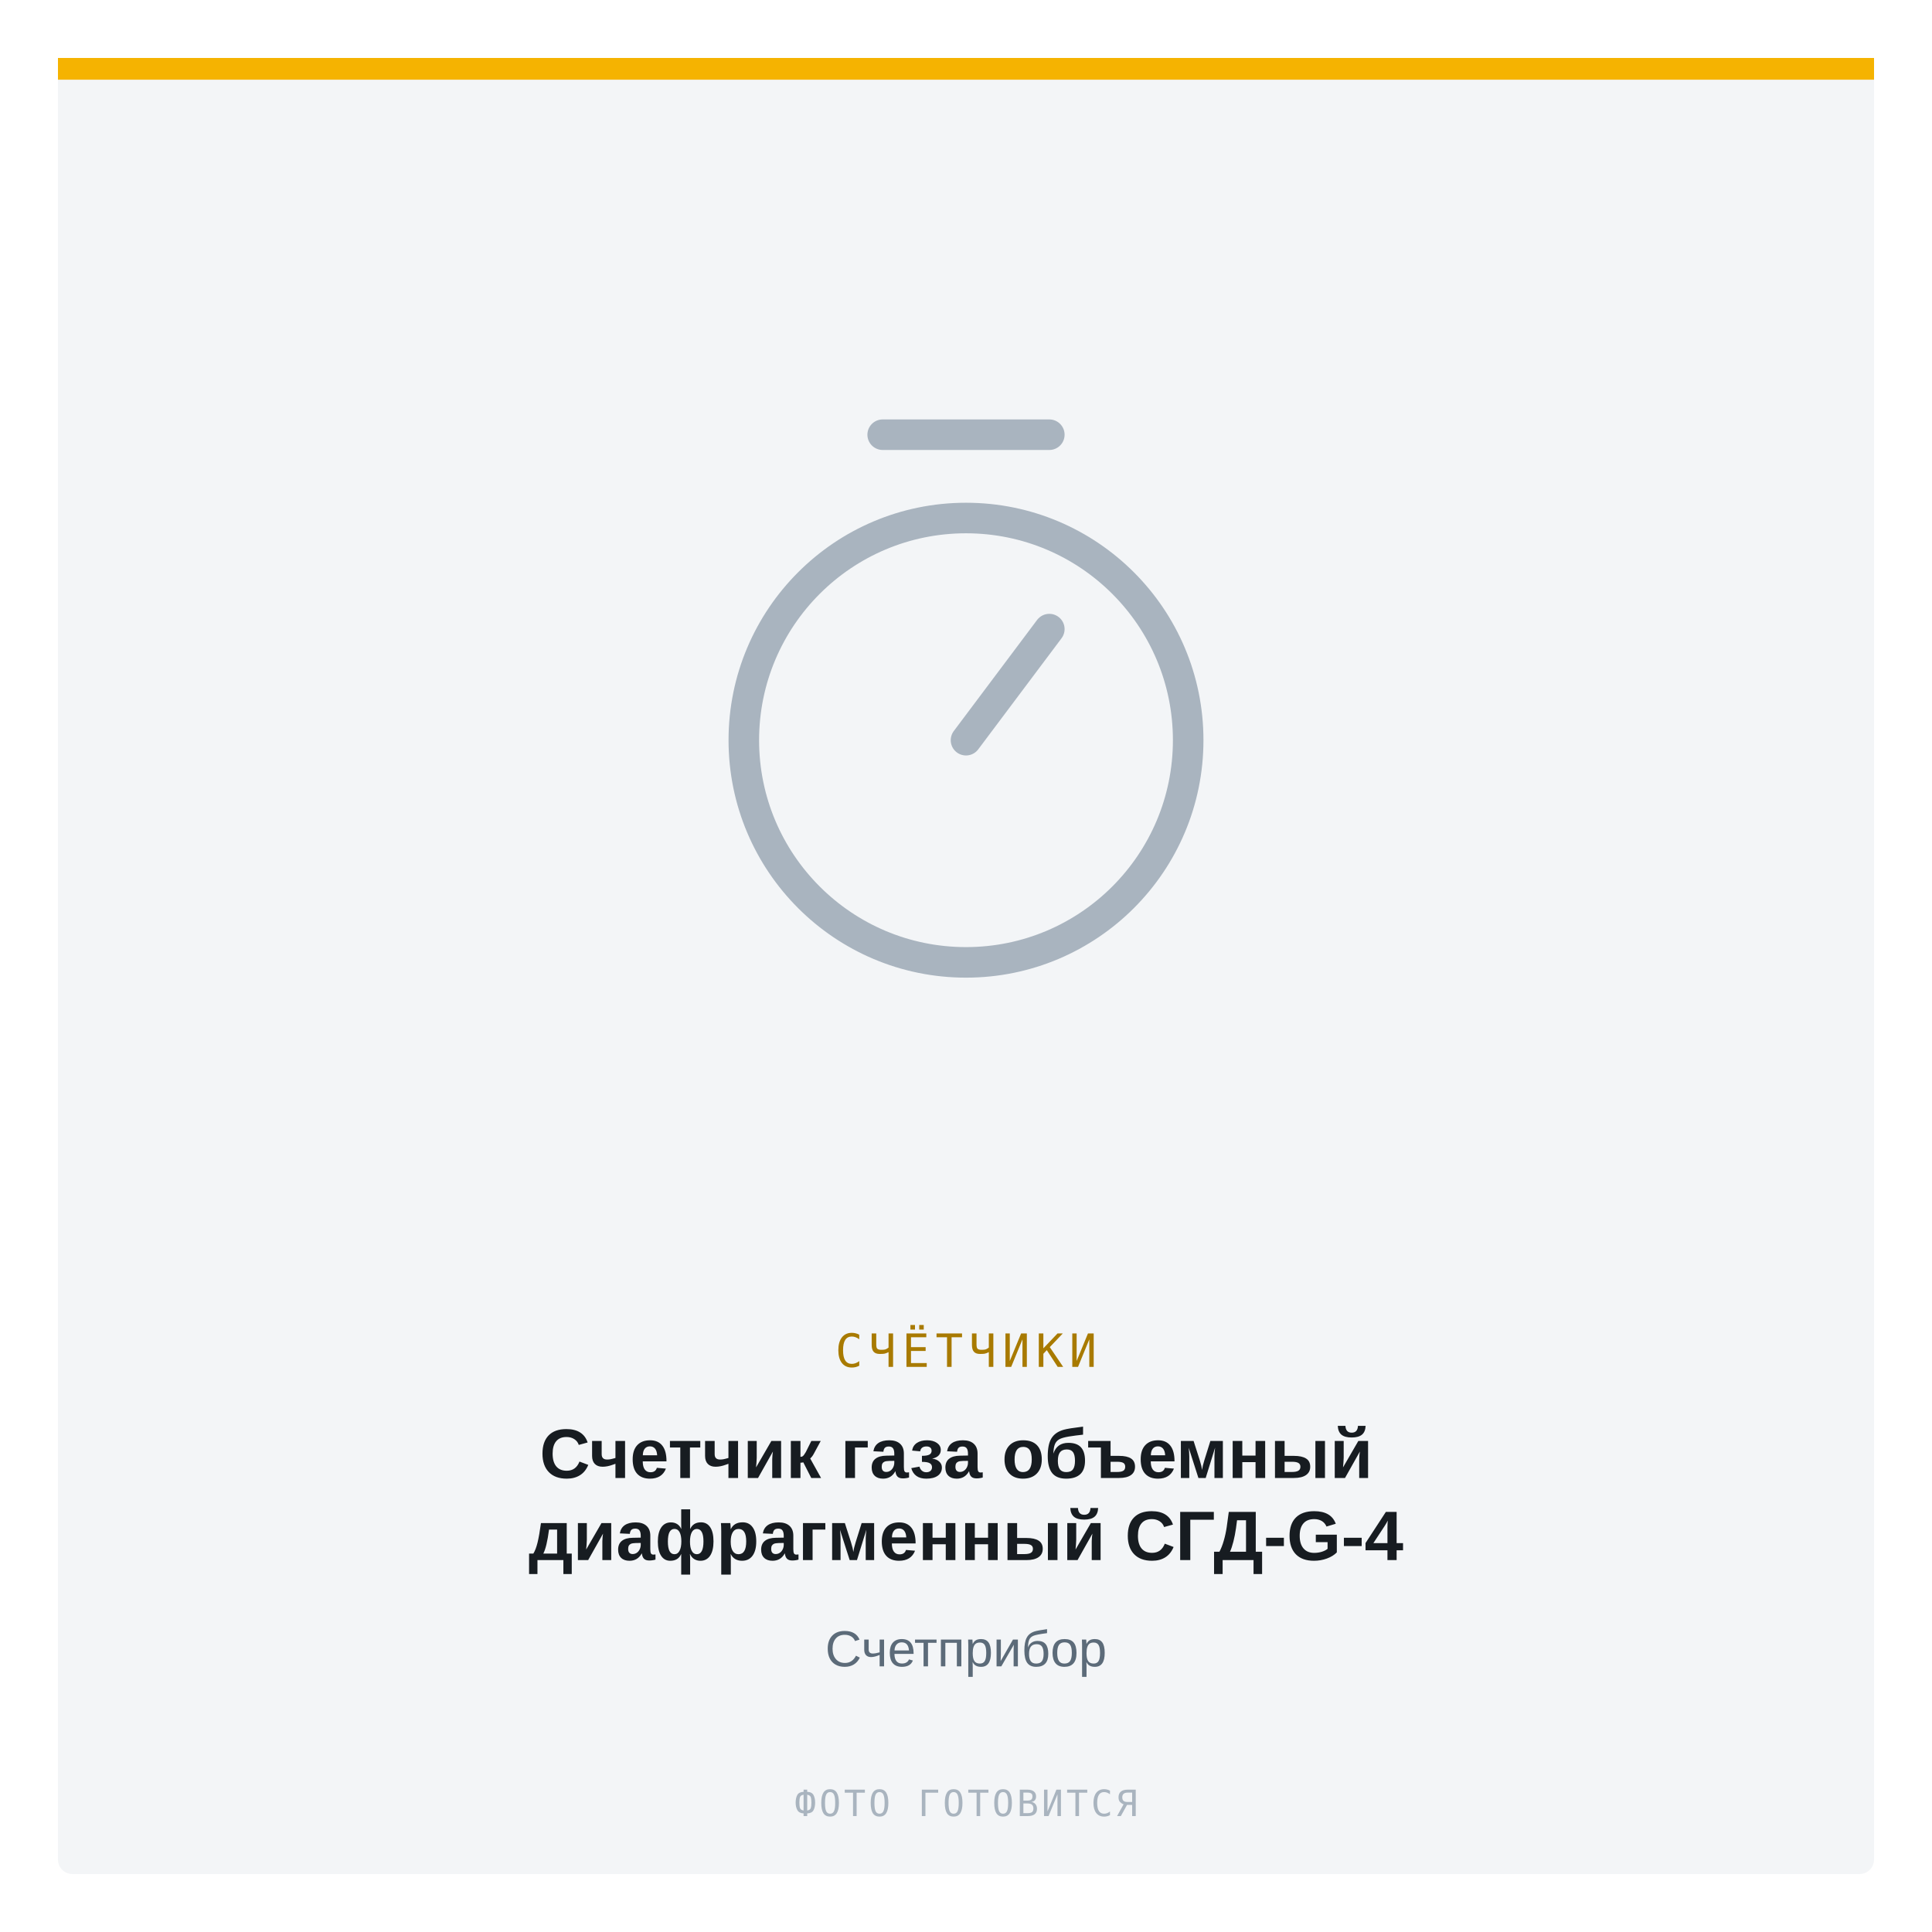
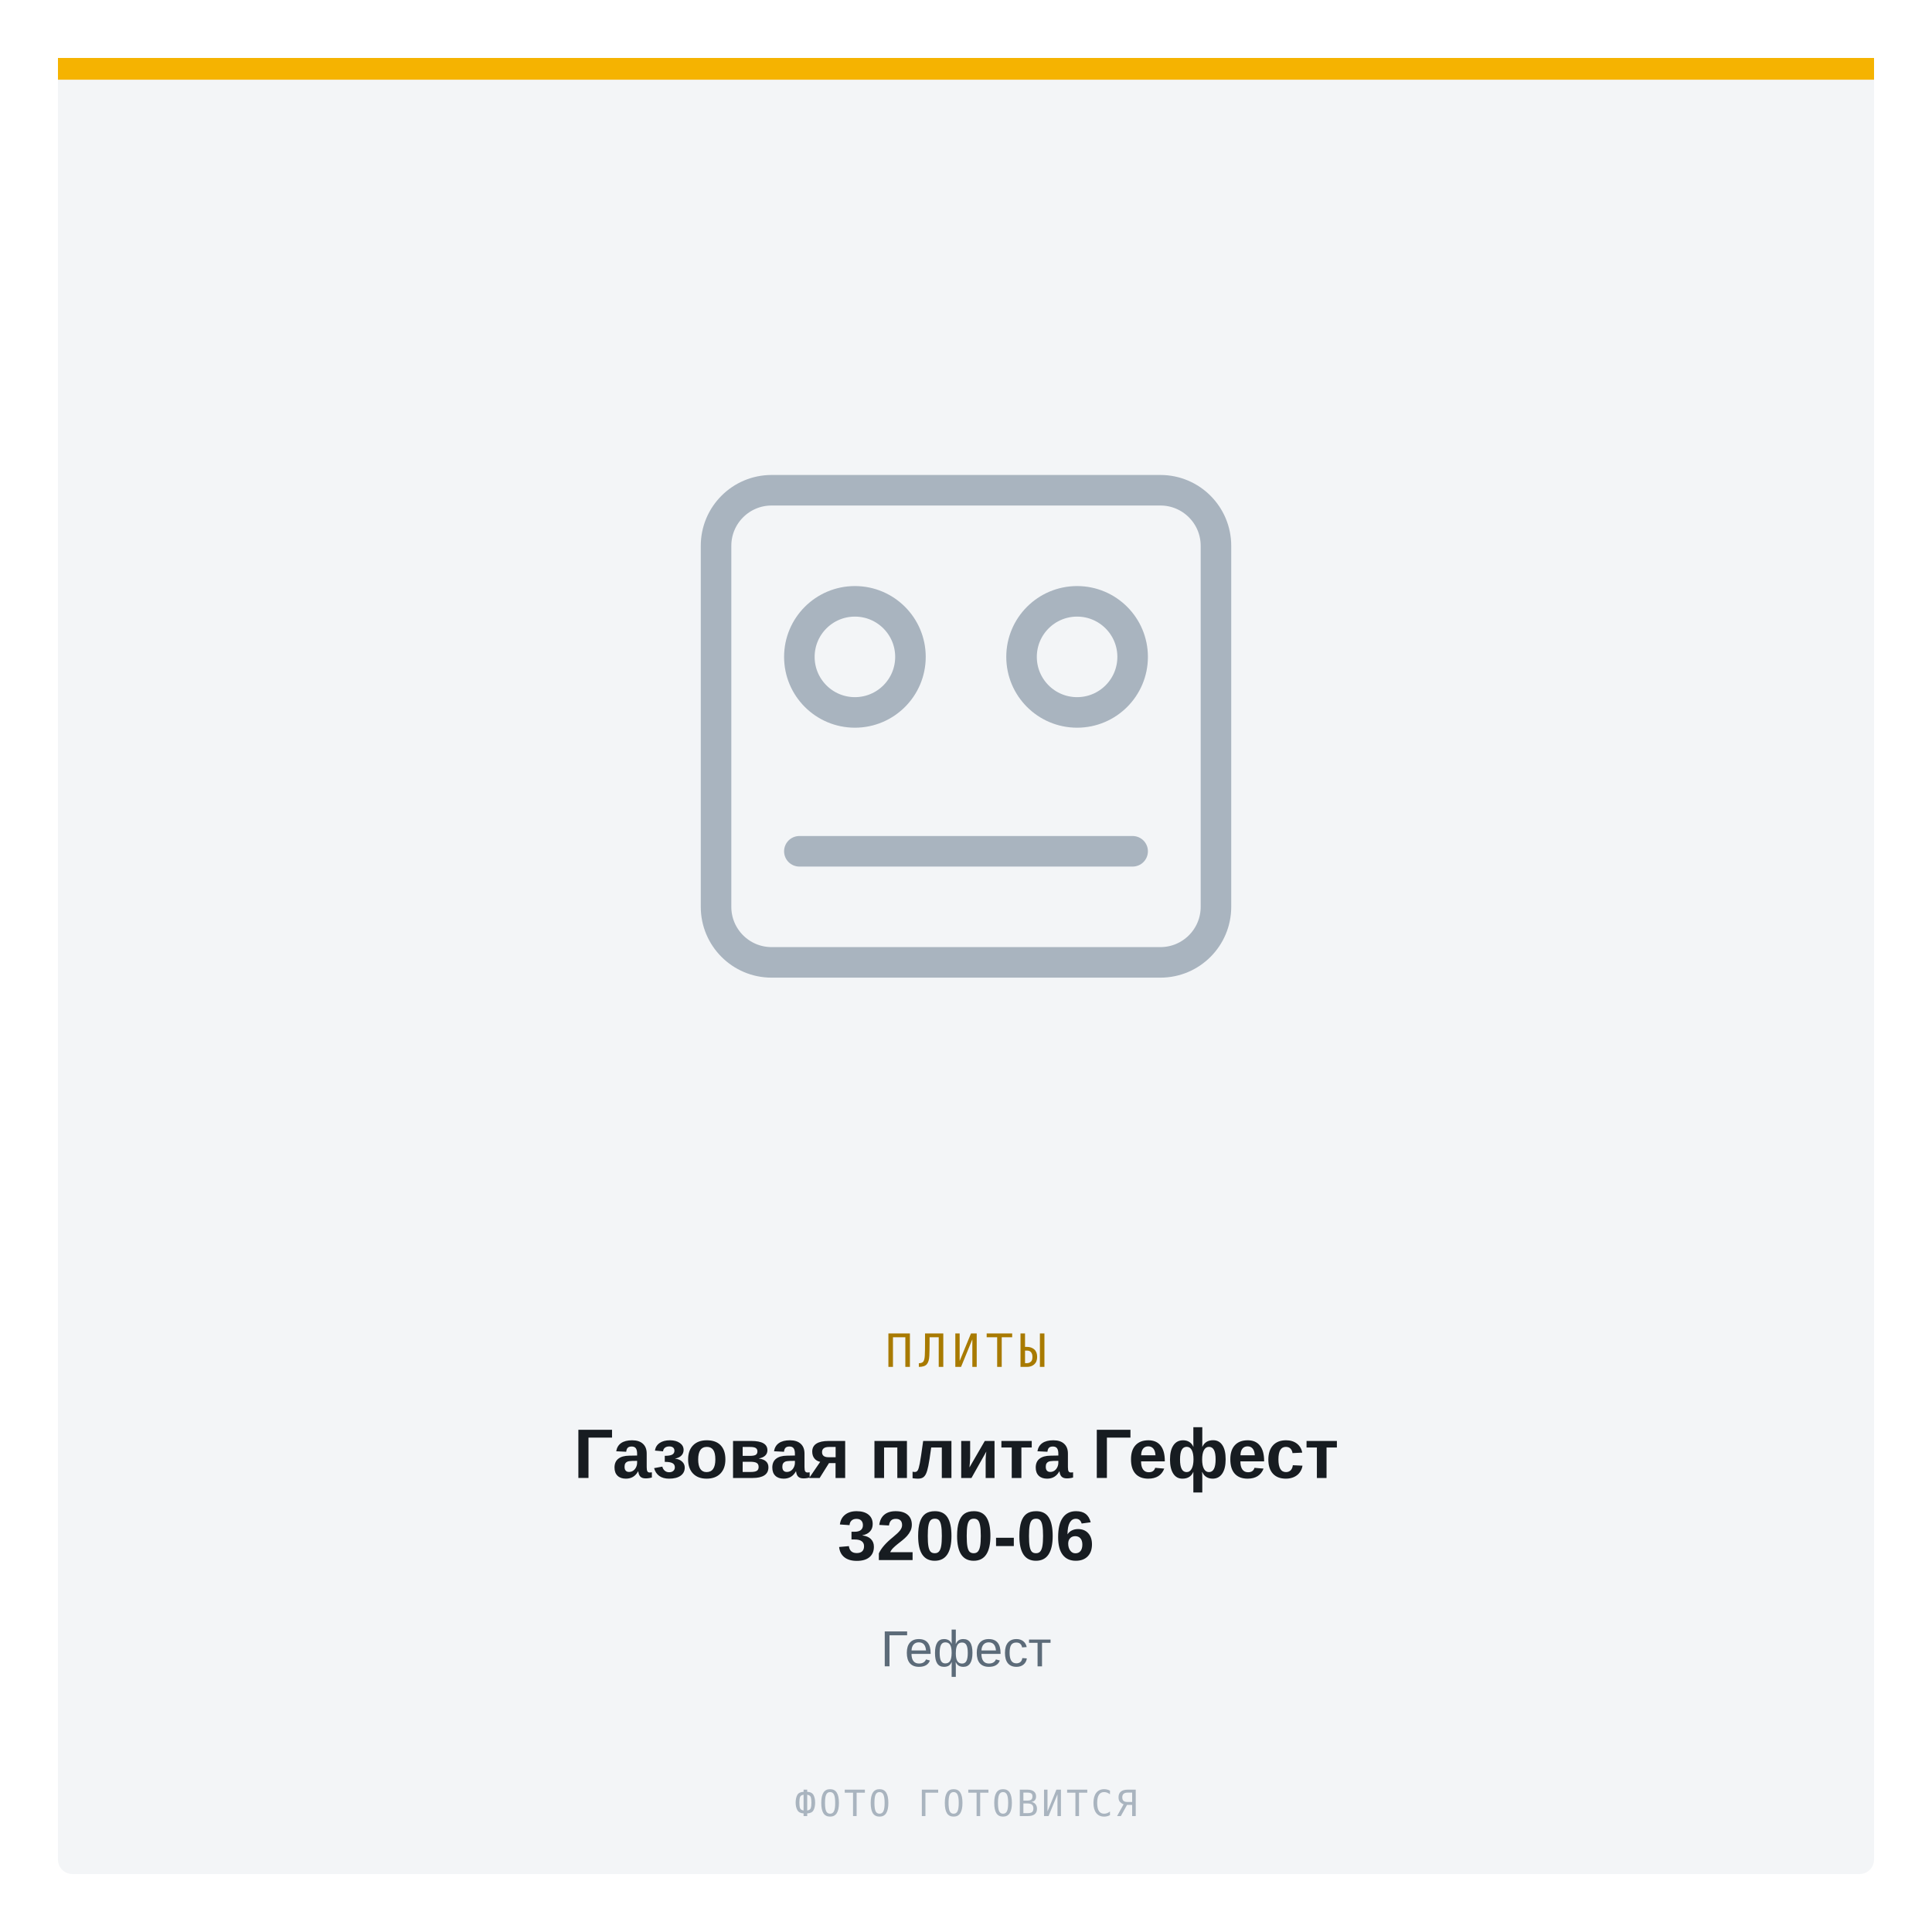
- <svg xmlns="http://www.w3.org/2000/svg" viewBox="0 0 800 800" width="800" height="800" role="img" aria-label="Счетчик газа объемный диафрагменный СГД-G-4">
+ <svg xmlns="http://www.w3.org/2000/svg" viewBox="0 0 800 800" width="800" height="800" role="img" aria-label="Газовая плита Гефест 3200-06">
  <rect width="800" height="800" fill="#FFFFFF" />
  <rect x="24" y="24" width="752" height="752" rx="6" fill="#F3F5F7" />
  <rect x="24" y="24" width="752" height="9" rx="0" fill="#F5B301" />
  <g transform="translate(400 295) scale(11.5) translate(-12 -12)" fill="none" stroke="#A9B4BF" stroke-width="1.1" stroke-linecap="round" stroke-linejoin="round">
-     <circle cx="12" cy="13" r="8" />
-     <line x1="12" y1="13" x2="15" y2="9" />
-     <line x1="9" y1="2" x2="15" y2="2" />
+     <rect x="3" y="4" width="18" height="17" rx="2" />
+     <circle cx="8" cy="10" r="2" />
+     <circle cx="16" cy="10" r="2" />
+     <line x1="6" y1="17" x2="18" y2="17" />
  </g>
-   <text x="400" y="566" text-anchor="middle" font-family="'IBM Plex Mono', monospace" font-size="19" letter-spacing="2.4" fill="#A87A00">СЧЁТЧИКИ</text>
+   <text x="400" y="566" text-anchor="middle" font-family="'IBM Plex Mono', monospace" font-size="19" letter-spacing="2.4" fill="#A87A00">ПЛИТЫ</text>
  <text x="400" y="612" text-anchor="middle" font-family="'IBM Plex Sans', Arial, sans-serif" font-size="29" font-weight="700" fill="#171C21">
-     <tspan x="400" dy="0">Счетчик газа объемный</tspan>
-     <tspan x="400" dy="34">диафрагменный СГД-G-4</tspan>
+     <tspan x="400" dy="0">Газовая плита Гефест</tspan>
+     <tspan x="400" dy="34">3200-06</tspan>
  </text>
-   <text x="400" y="690" text-anchor="middle" font-family="'IBM Plex Sans', Arial, sans-serif" font-size="21" fill="#5C6B79">Счетприбор</text>
+   <text x="400" y="690" text-anchor="middle" font-family="'IBM Plex Sans', Arial, sans-serif" font-size="21" fill="#5C6B79">Гефест</text>
  <text x="400" y="752" text-anchor="middle" font-family="'IBM Plex Mono', monospace" font-size="15" letter-spacing="1.2" fill="#A9B4BF">ФОТО ГОТОВИТСЯ</text>
</svg>
